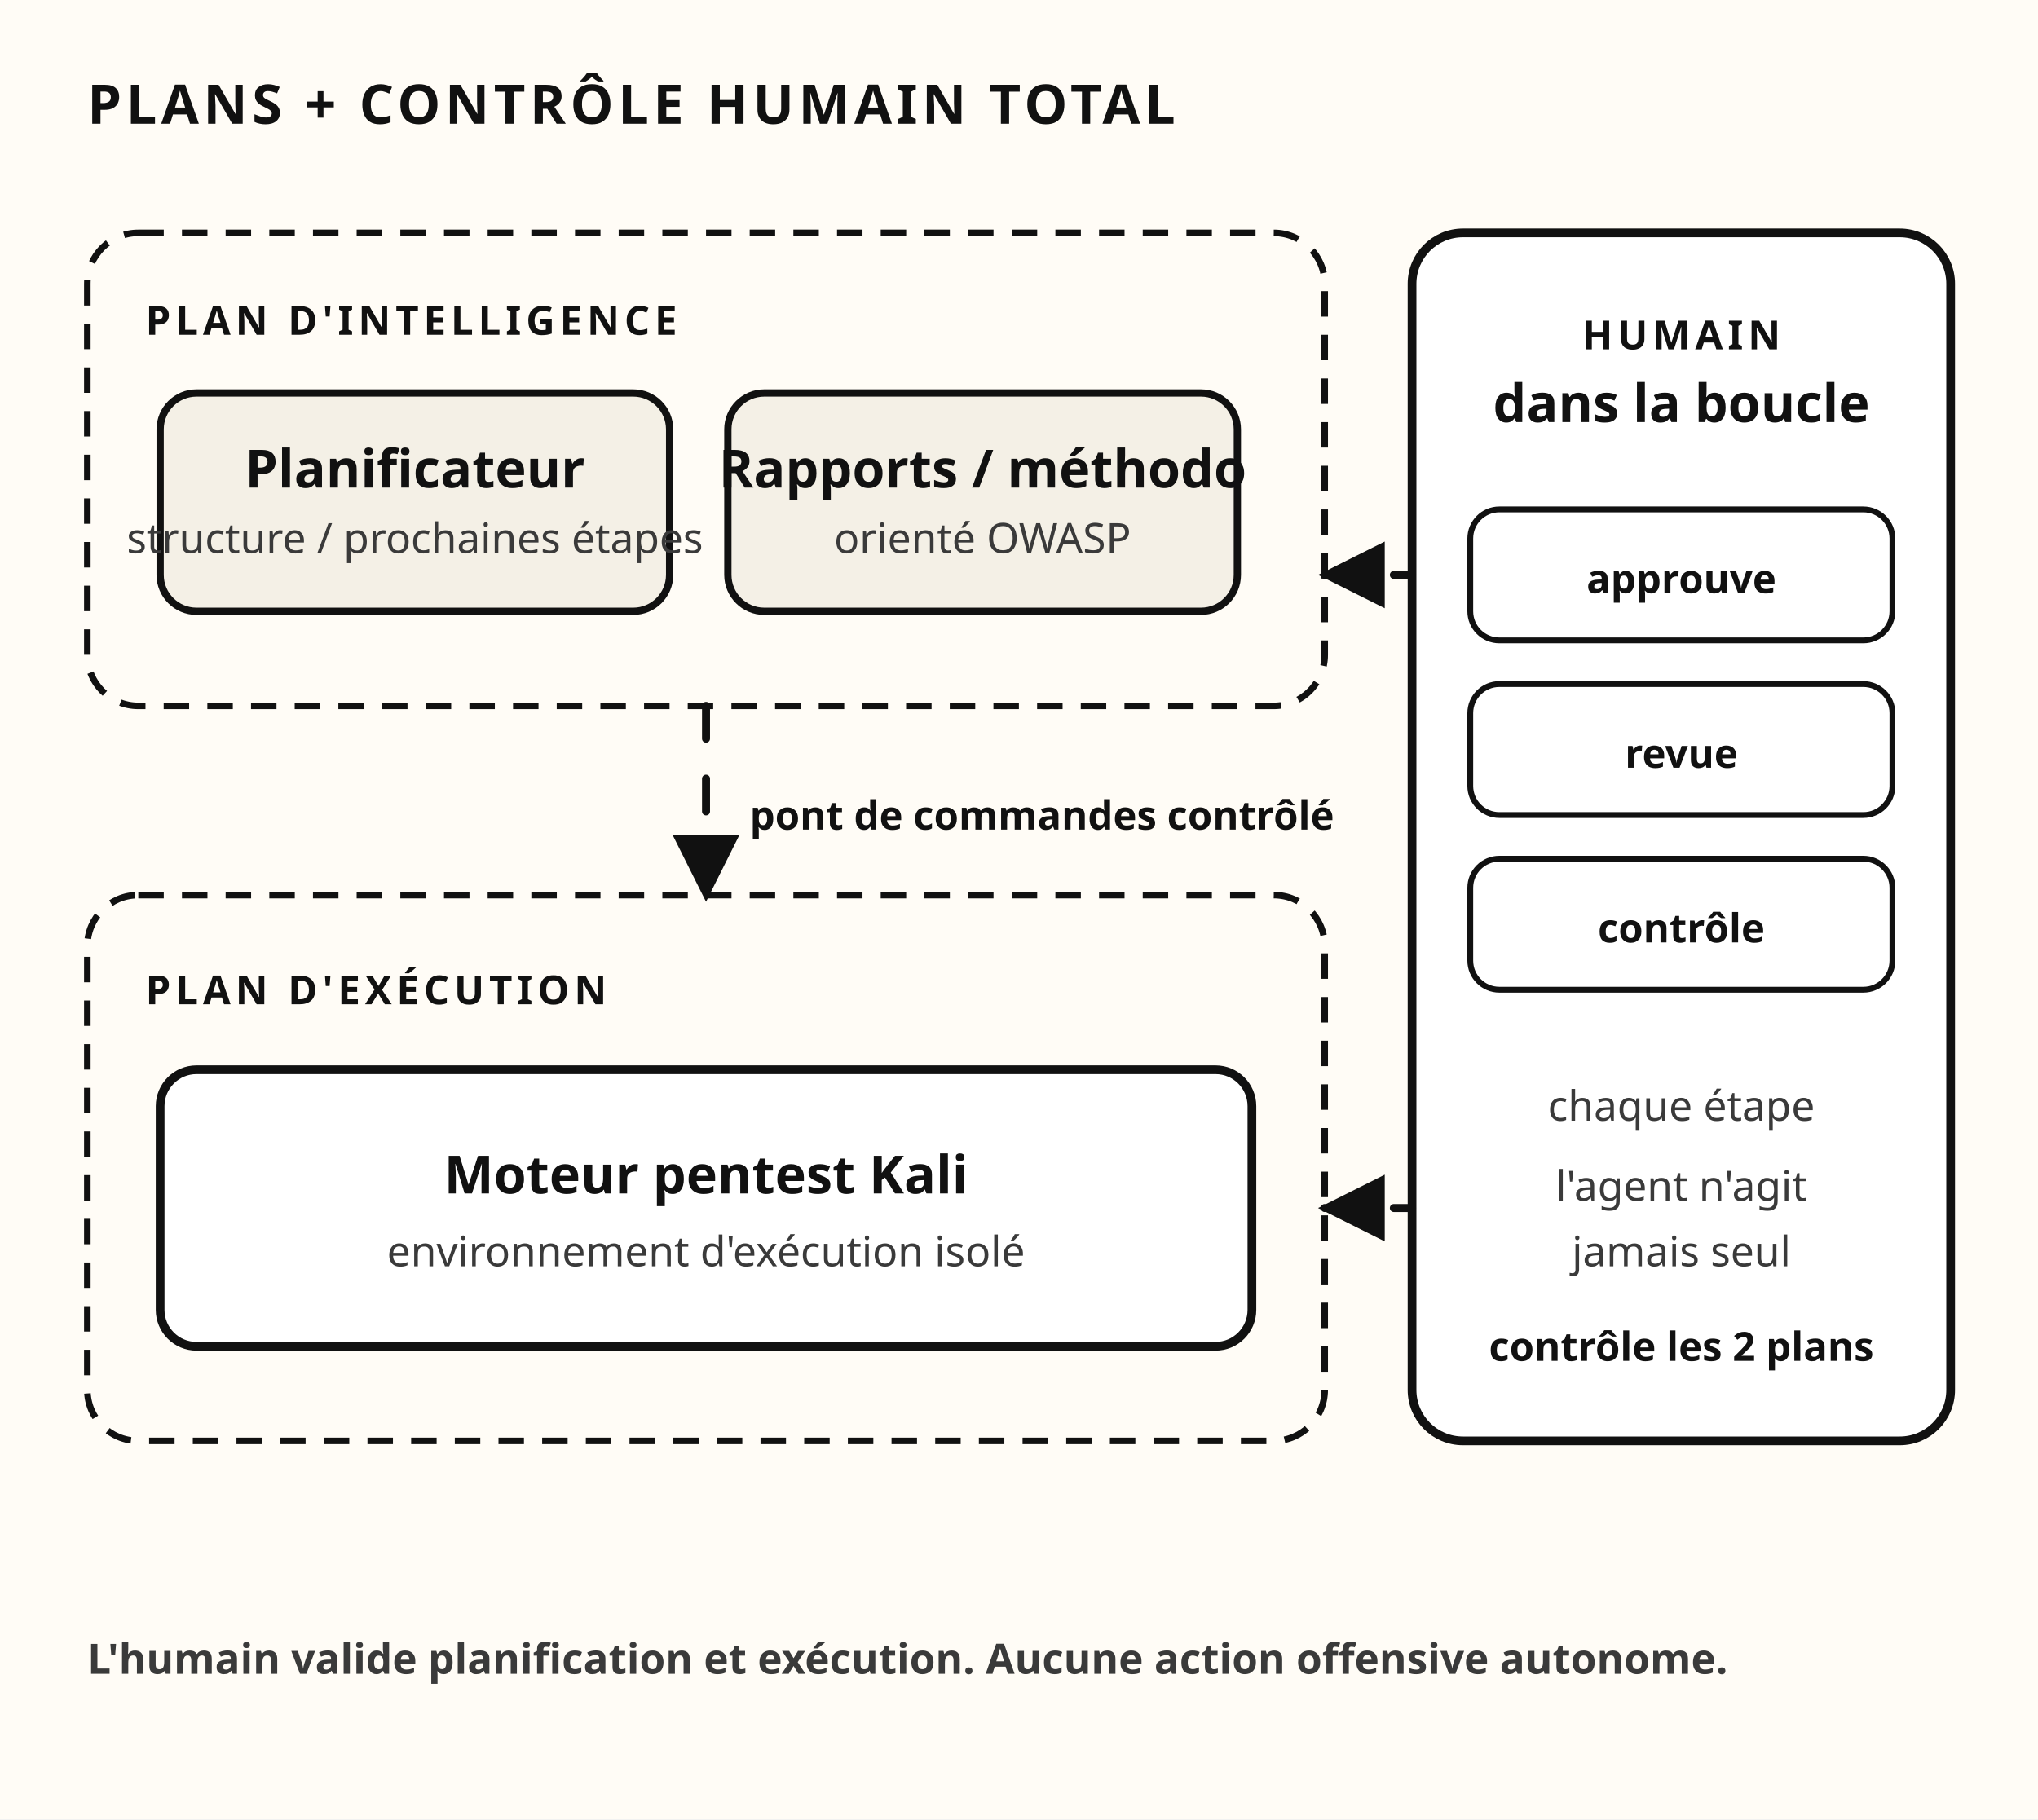
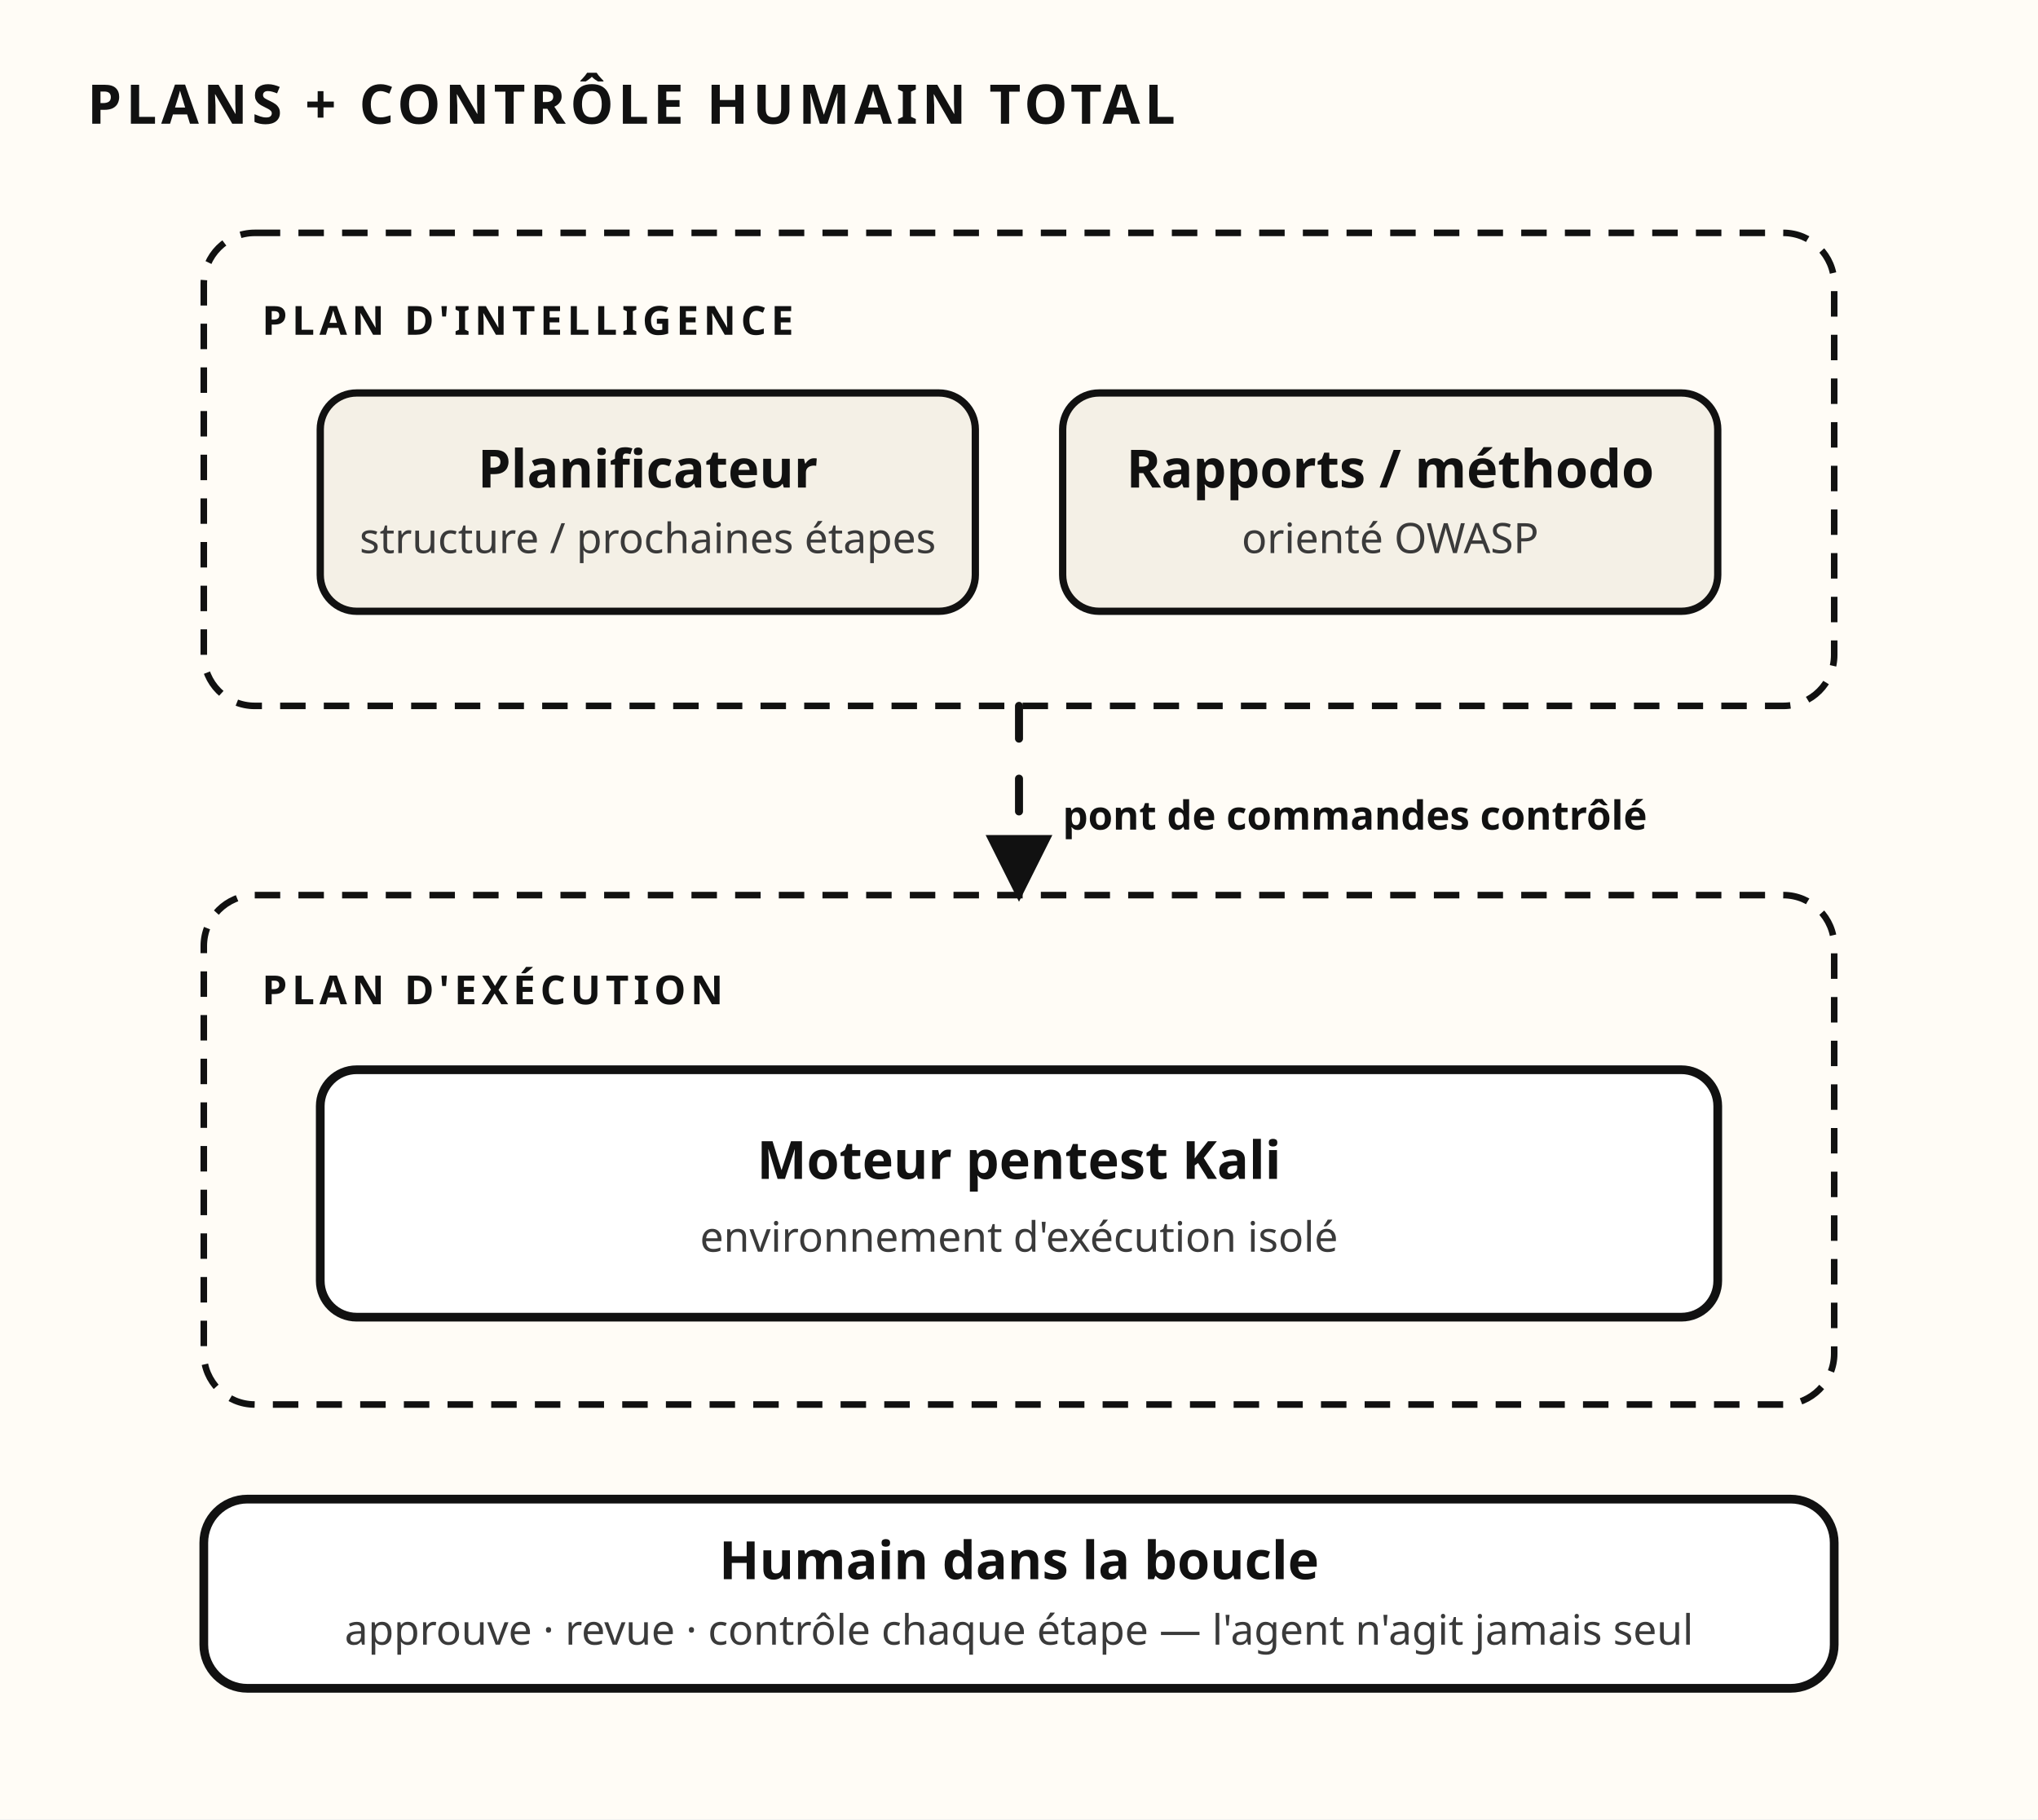
<svg xmlns="http://www.w3.org/2000/svg" viewBox="0 0 560 500" role="img" aria-labelledby="t d">
  <defs>
    <marker id="a" viewBox="0 0 12 12" refX="10" refY="6" markerWidth="10" markerHeight="10" orient="auto-start-reverse">
      <path d="M1 1 L11 6 L1 11 Z" fill="#111" />
    </marker>
    <style>
      .bg { fill:#fffcf6; }
      .b { fill:#f4f0e6; stroke:#111; stroke-width:2; }
      .hi { fill:#fff; stroke:#111; stroke-width:2.4; }
      .out { fill:none; stroke:#111; stroke-width:1.6; stroke-dasharray:6 5; }
      .plane { fill:none; stroke:#111; stroke-width:1.8; stroke-dasharray:7 5; }
      .cloud { fill:none; stroke:#111; stroke-width:1.6; stroke-dasharray:6 5; }
      .title { font-family:Segoe UI,system-ui,sans-serif; font-size:15px; font-weight:800; letter-spacing:0.08em; fill:#111; }
      .lab { font-family:Segoe UI,system-ui,sans-serif; font-size:14.5px; font-weight:800; fill:#111; }
      .sub { font-family:Segoe UI,system-ui,sans-serif; font-size:11.5px; font-weight:500; fill:#3a3a3a; }
      .cap { font-family:Segoe UI,system-ui,sans-serif; font-size:11px; font-weight:800; letter-spacing:0.12em; fill:#111; }
      .line {
        stroke:#111; stroke-width:2.2; fill:none; marker-end:url(#a);
        stroke-linecap:round; stroke-linejoin:round;
        stroke-dasharray:9 11;
        animation: flow 1.05s linear infinite;
      }
      .line.ingest {
        stroke-dasharray: 4 16;
        animation: flow 1.7s linear infinite;
      }
      .line.return {
        stroke-dasharray: 10 8;
        animation: flow 0.85s linear infinite;
      }
      .line.stem {
        marker-end: none;
        stroke-dasharray: 9 11;
        animation: flow 1.05s linear infinite;
      }
      .line.gate {
        stroke-dasharray: 5 7;
        animation: flow 1.2s linear infinite;
      }
      .hi.pulse {
        animation: node-pulse 2.6s ease-in-out infinite;
      }
      .lbl.flow-lbl {
        animation: lbl-pulse 2.2s ease-in-out infinite;
      }
      .chip { fill:#fff; stroke:#111; stroke-width:1.6; }
      .lbl { font-family:Segoe UI,system-ui,sans-serif; font-size:11px; font-weight:700; fill:#111; }
      .foot { font-family:Segoe UI,system-ui,sans-serif; font-size:11.5px; font-weight:600; fill:#3a3a3a; }
      @keyframes flow {
        to { stroke-dashoffset: -20; }
      }
      @keyframes node-pulse {
        0%, 100% { stroke-width: 2.4; }
        50% { stroke-width: 3.4; }
      }
      @keyframes lbl-pulse {
        0%, 100% { opacity: 0.55; }
        50% { opacity: 1; }
      }
      @media (prefers-reduced-motion: reduce) {
        .line, .line.ingest, .line.return, .line.stem, .line.gate, .hi.pulse, .lbl.flow-lbl { animation: none; }
        .line, .line.ingest, .line.return, .line.stem, .line.gate { stroke-dasharray: none; }
      }
    </style>
  </defs>
  <rect class="bg" width="560" height="500" />
  <text x="24" y="34" class="title">PLANS + CONTRÔLE HUMAIN TOTAL</text>
-   <rect class="plane" x="24" y="64" width="340" height="130" rx="14" />
-   <text x="40" y="92" class="cap">PLAN D'INTELLIGENCE</text>
-   <rect class="b" x="44" y="108" width="140" height="60" rx="10" />
-   <text x="114" y="134" text-anchor="middle" class="lab">Planificateur</text>
-   <text x="114" y="152" text-anchor="middle" class="sub">structure / prochaines étapes</text>
-   <rect class="b" x="200" y="108" width="140" height="60" rx="10" />
-   <text x="270" y="134" text-anchor="middle" class="lab">Rapports / méthodo</text>
-   <text x="270" y="152" text-anchor="middle" class="sub">orienté OWASP</text>
-   <line class="line" x1="194" y1="194" x2="194" y2="246" />
-   <text x="206" y="228" class="lbl">pont de commandes contrôlé</text>
-   <rect class="plane" x="24" y="246" width="340" height="150" rx="14" />
-   <text x="40" y="276" class="cap">PLAN D'EXÉCUTION</text>
-   <rect class="hi" x="44" y="294" width="300" height="76" rx="10" />
-   <text x="194" y="328" text-anchor="middle" class="lab">Moteur pentest Kali</text>
-   <text x="194" y="348" text-anchor="middle" class="sub">environnement d'exécution isolé</text>
-   <rect class="hi pulse" x="388" y="64" width="148" height="332" rx="14" />
-   <text x="462" y="96" text-anchor="middle" class="cap">HUMAIN</text>
-   <text x="462" y="116" text-anchor="middle" class="lab">dans la boucle</text>
-   <rect class="chip" x="404" y="140" width="116" height="36" rx="8" />
-   <text x="462" y="163" text-anchor="middle" class="lbl">approuve</text>
-   <rect class="chip" x="404" y="188" width="116" height="36" rx="8" />
-   <text x="462" y="211" text-anchor="middle" class="lbl">revue</text>
-   <rect class="chip" x="404" y="236" width="116" height="36" rx="8" />
-   <text x="462" y="259" text-anchor="middle" class="lbl">contrôle</text>
-   <text x="462" y="308" text-anchor="middle" class="sub">chaque étape</text>
-   <text x="462" y="330" text-anchor="middle" class="sub">l'agent n'agit</text>
-   <text x="462" y="348" text-anchor="middle" class="sub">jamais seul</text>
-   <text x="462" y="374" text-anchor="middle" class="lbl flow-lbl">contrôle les 2 plans</text>
-   <path class="line gate" d="M388 158 H364" />
-   <path class="line gate" d="M388 332 H364" />
-   <text x="24" y="460" class="foot">L'humain valide planification et exécution. Aucune action offensive autonome.</text>
+   <rect class="plane" x="56" y="64" width="448" height="130" rx="14" />
+   <text x="72" y="92" class="cap">PLAN D'INTELLIGENCE</text>
+   <rect class="b" x="88" y="108" width="180" height="60" rx="10" />
+   <text x="178" y="134" text-anchor="middle" class="lab">Planificateur</text>
+   <text x="178" y="152" text-anchor="middle" class="sub">structure / prochaines étapes</text>
+   <rect class="b" x="292" y="108" width="180" height="60" rx="10" />
+   <text x="382" y="134" text-anchor="middle" class="lab">Rapports / méthodo</text>
+   <text x="382" y="152" text-anchor="middle" class="sub">orienté OWASP</text>
+   <line class="line" x1="280" y1="194" x2="280" y2="246" />
+   <text x="292" y="228" class="lbl">pont de commandes contrôlé</text>
+   <rect class="plane" x="56" y="246" width="448" height="140" rx="14" />
+   <text x="72" y="276" class="cap">PLAN D'EXÉCUTION</text>
+   <rect class="hi" x="88" y="294" width="384" height="68" rx="10" />
+   <text x="280" y="324" text-anchor="middle" class="lab">Moteur pentest Kali</text>
+   <text x="280" y="344" text-anchor="middle" class="sub">environnement d'exécution isolé</text>
+   <rect class="hi pulse" x="56" y="412" width="448" height="52" rx="12" />
+   <text x="280" y="434" text-anchor="middle" class="lab">Humain dans la boucle</text>
+   <text x="280" y="452" text-anchor="middle" class="sub">approuve · revue · contrôle chaque étape — l'agent n'agit jamais seul</text>
</svg>
